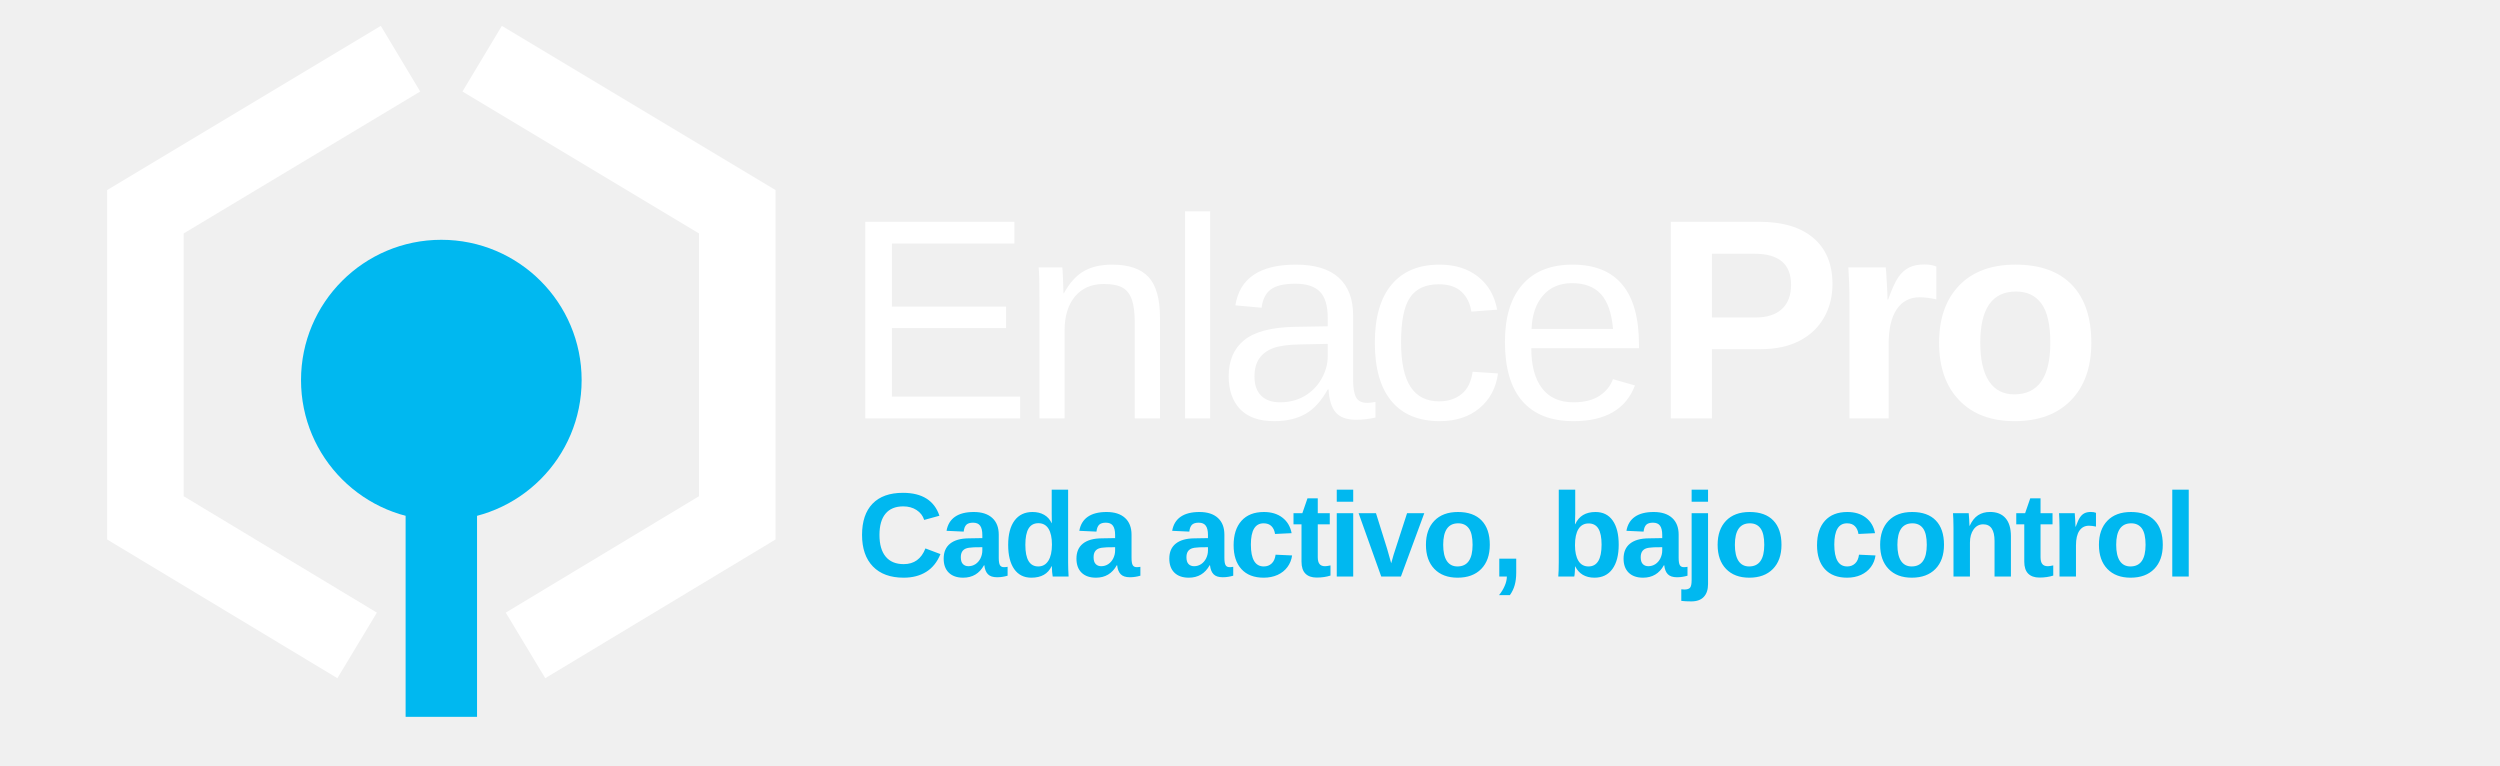
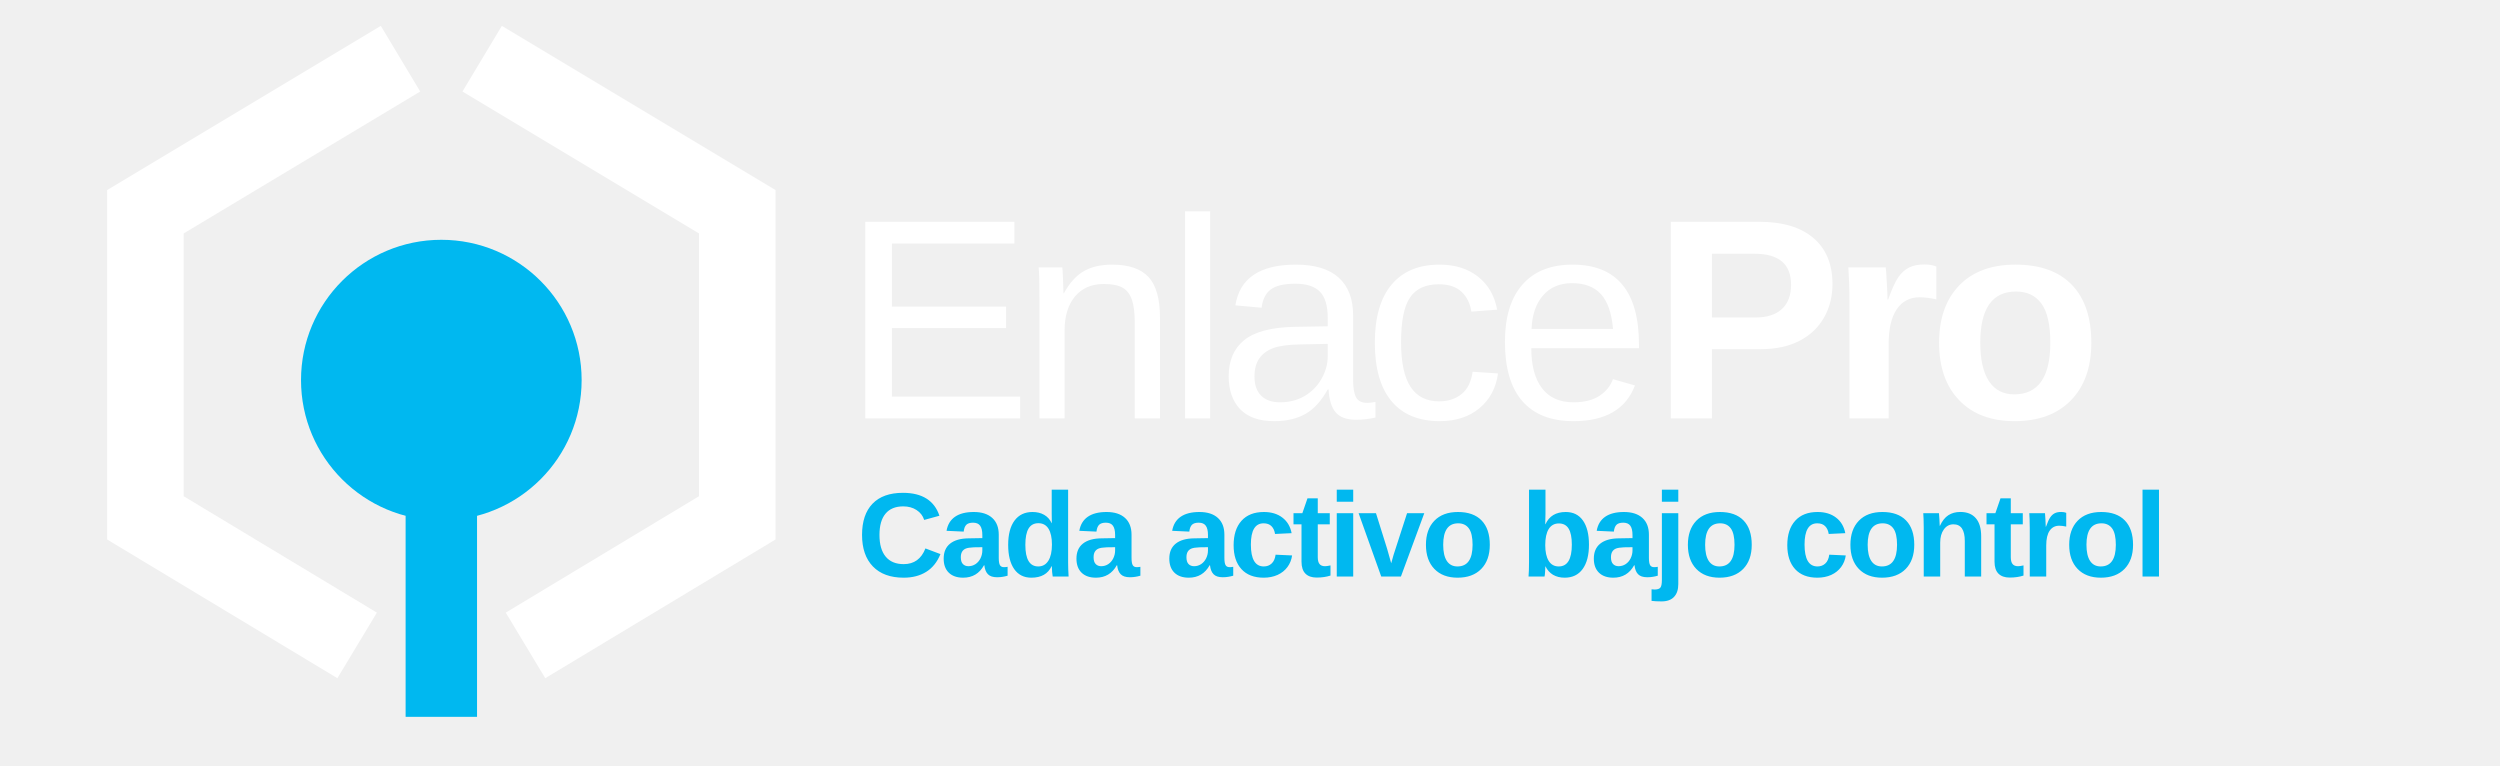
<svg xmlns="http://www.w3.org/2000/svg" viewBox="0 0 980 300" role="img" aria-labelledby="title desc">
  <g transform="translate(12 7)">
    <path d="M145 16 L45 76 L45 196 L128 246" fill="none" stroke="#FFFFFF" stroke-width="30" stroke-linejoin="miter" stroke-linecap="butt" />
    <path d="M177 16 L277 76 L277 196 L194 246" fill="none" stroke="#FFFFFF" stroke-width="30" stroke-linejoin="miter" stroke-linecap="butt" />
    <circle cx="161" cy="142" r="55" fill="#00B8F0" />
    <rect x="147" y="195" width="28" height="79" fill="#00B8F0" />
  </g>
  <text x="330" y="164" fill="#FFFFFF" font-family="Manrope, Arial, sans-serif" font-size="112" font-weight="500" letter-spacing="-5">Enlace<tspan font-weight="800">Pro</tspan>
  </text>
-   <text x="336" y="226" fill="#00B8F0" font-family="Manrope, Arial, sans-serif" font-size="47" font-weight="700" letter-spacing="-1.4">Cada activo, bajo control</text>
+   <text x="336" y="226" fill="#00B8F0" font-family="Manrope, Arial, sans-serif" font-size="47" font-weight="700" letter-spacing="-1.4">Cada activo bajo control</text>
</svg>
